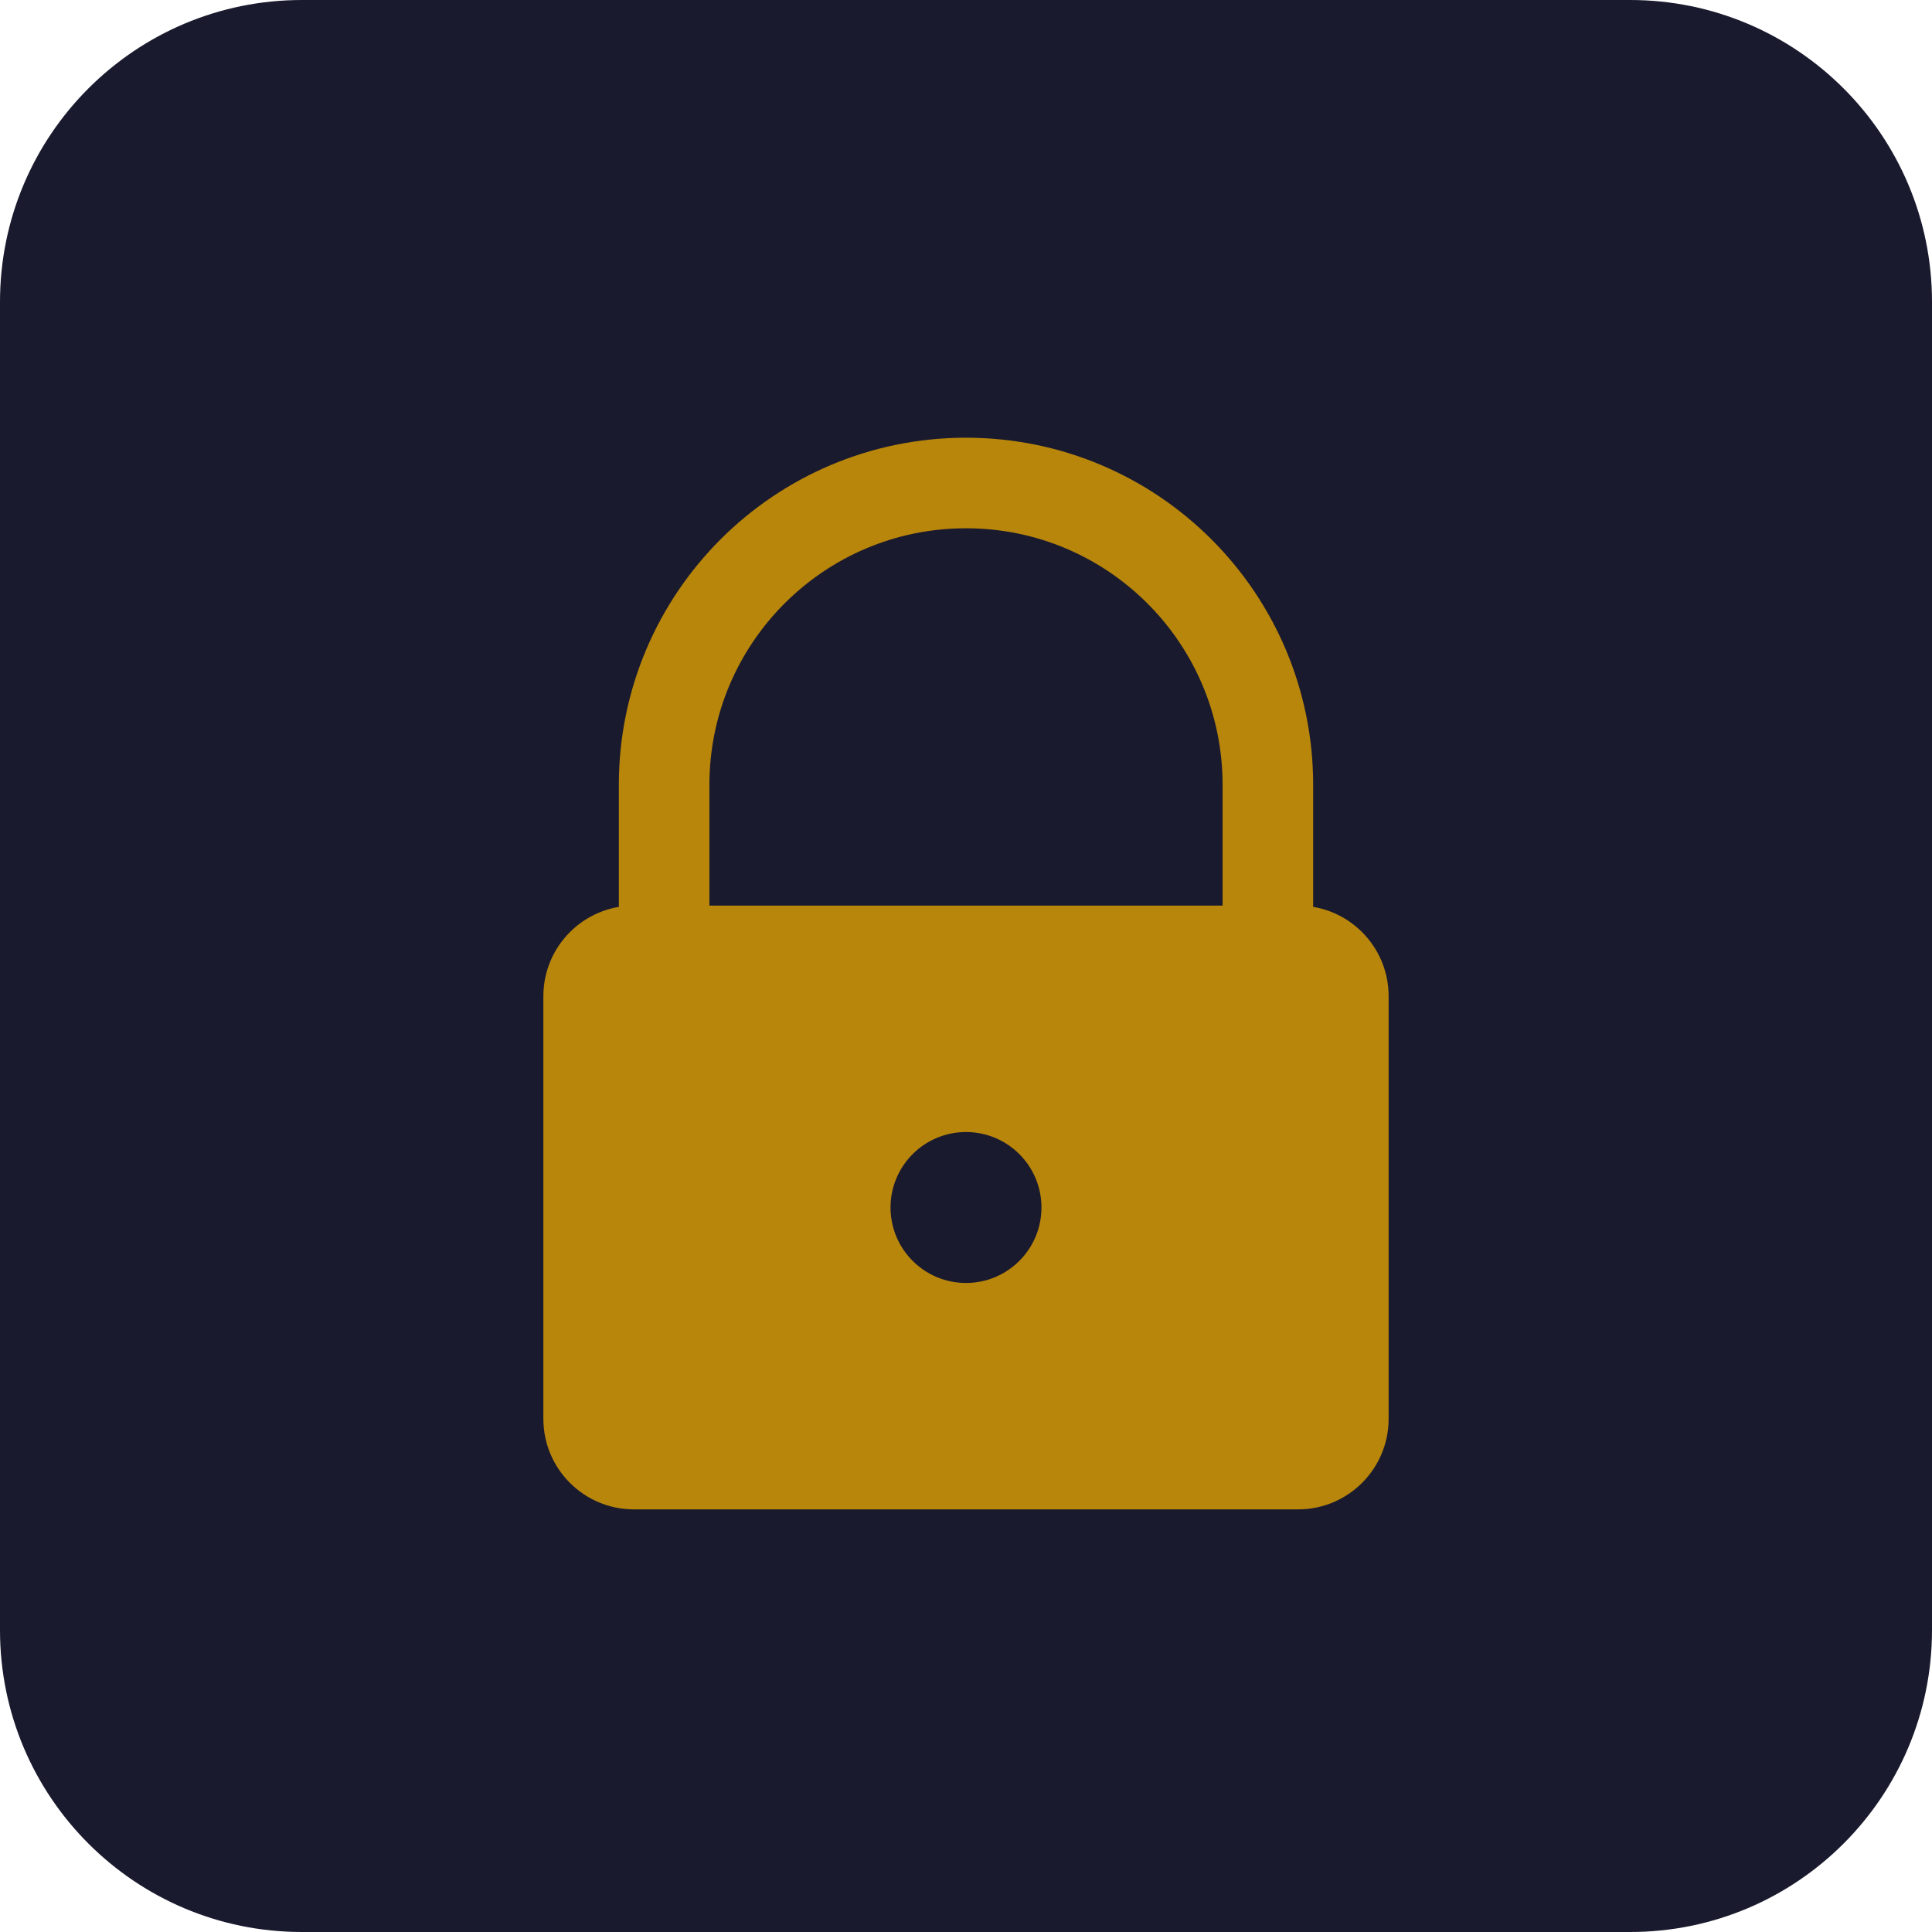
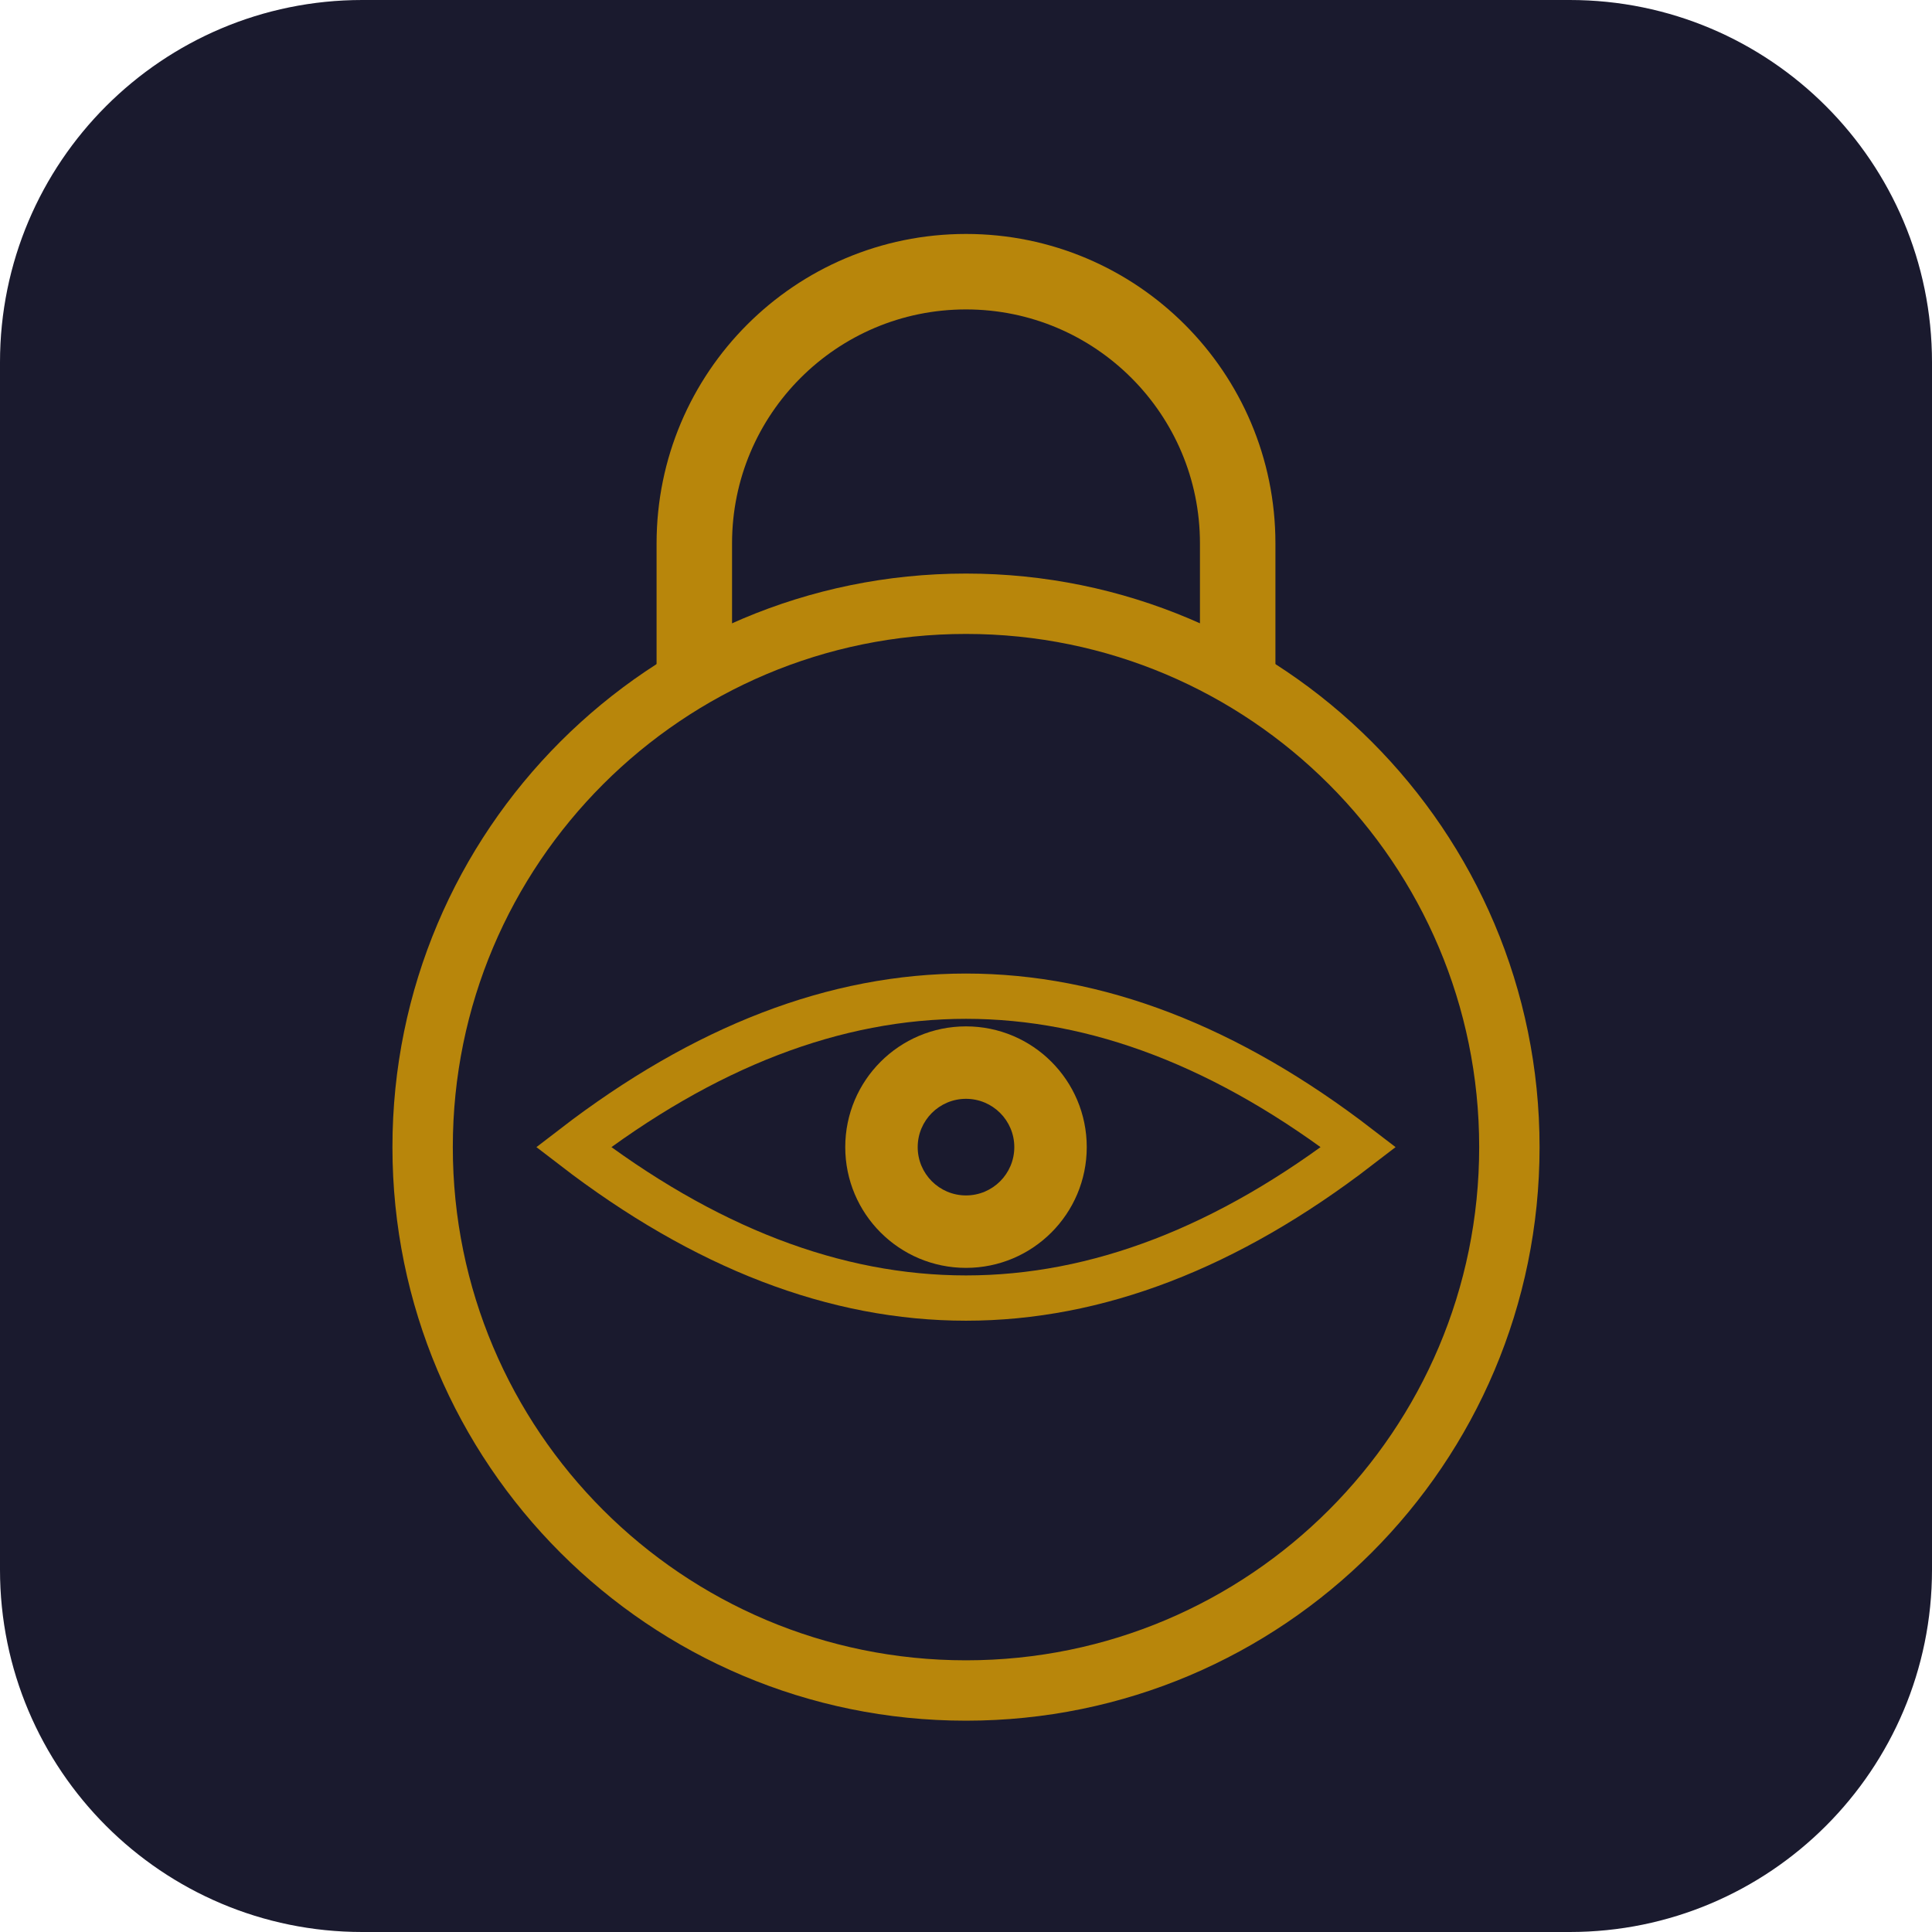
<svg xmlns="http://www.w3.org/2000/svg" viewBox="0 0 64 64">
-   <rect width="64" height="64" rx="10" fill="#1a1a2e" />
-   <path d="M22 30v-4a10 10 0 0 1 20 0v4" fill="none" stroke="#B8860B" stroke-width="3" stroke-linecap="round" />
-   <rect x="18" y="30" width="28" height="20" rx="3" fill="#B8860B" />
-   <circle cx="32" cy="40" r="2.5" fill="#1a1a2e" />
+   <rect width="64" height="64" rx="12" fill="#1a1a2e" />
+   <path d="M23 22 V18 a9 9 0 0 1 18 0 V22" stroke="#B8860B" stroke-width="2.5" stroke-linecap="round" fill="none" />
+   <circle cx="32" cy="38" r="18" stroke="#B8860B" stroke-width="2" fill="none" />
+   <path d="M19 38 Q32 28 45 38 Q32 48 19 38 Z" stroke="#B8860B" stroke-width="1.5" fill="none" />
+   <circle cx="32" cy="38" r="4" fill="#B8860B" />
+   <circle cx="32" cy="38" r="1.6" fill="#1a1a2e" />
</svg>
